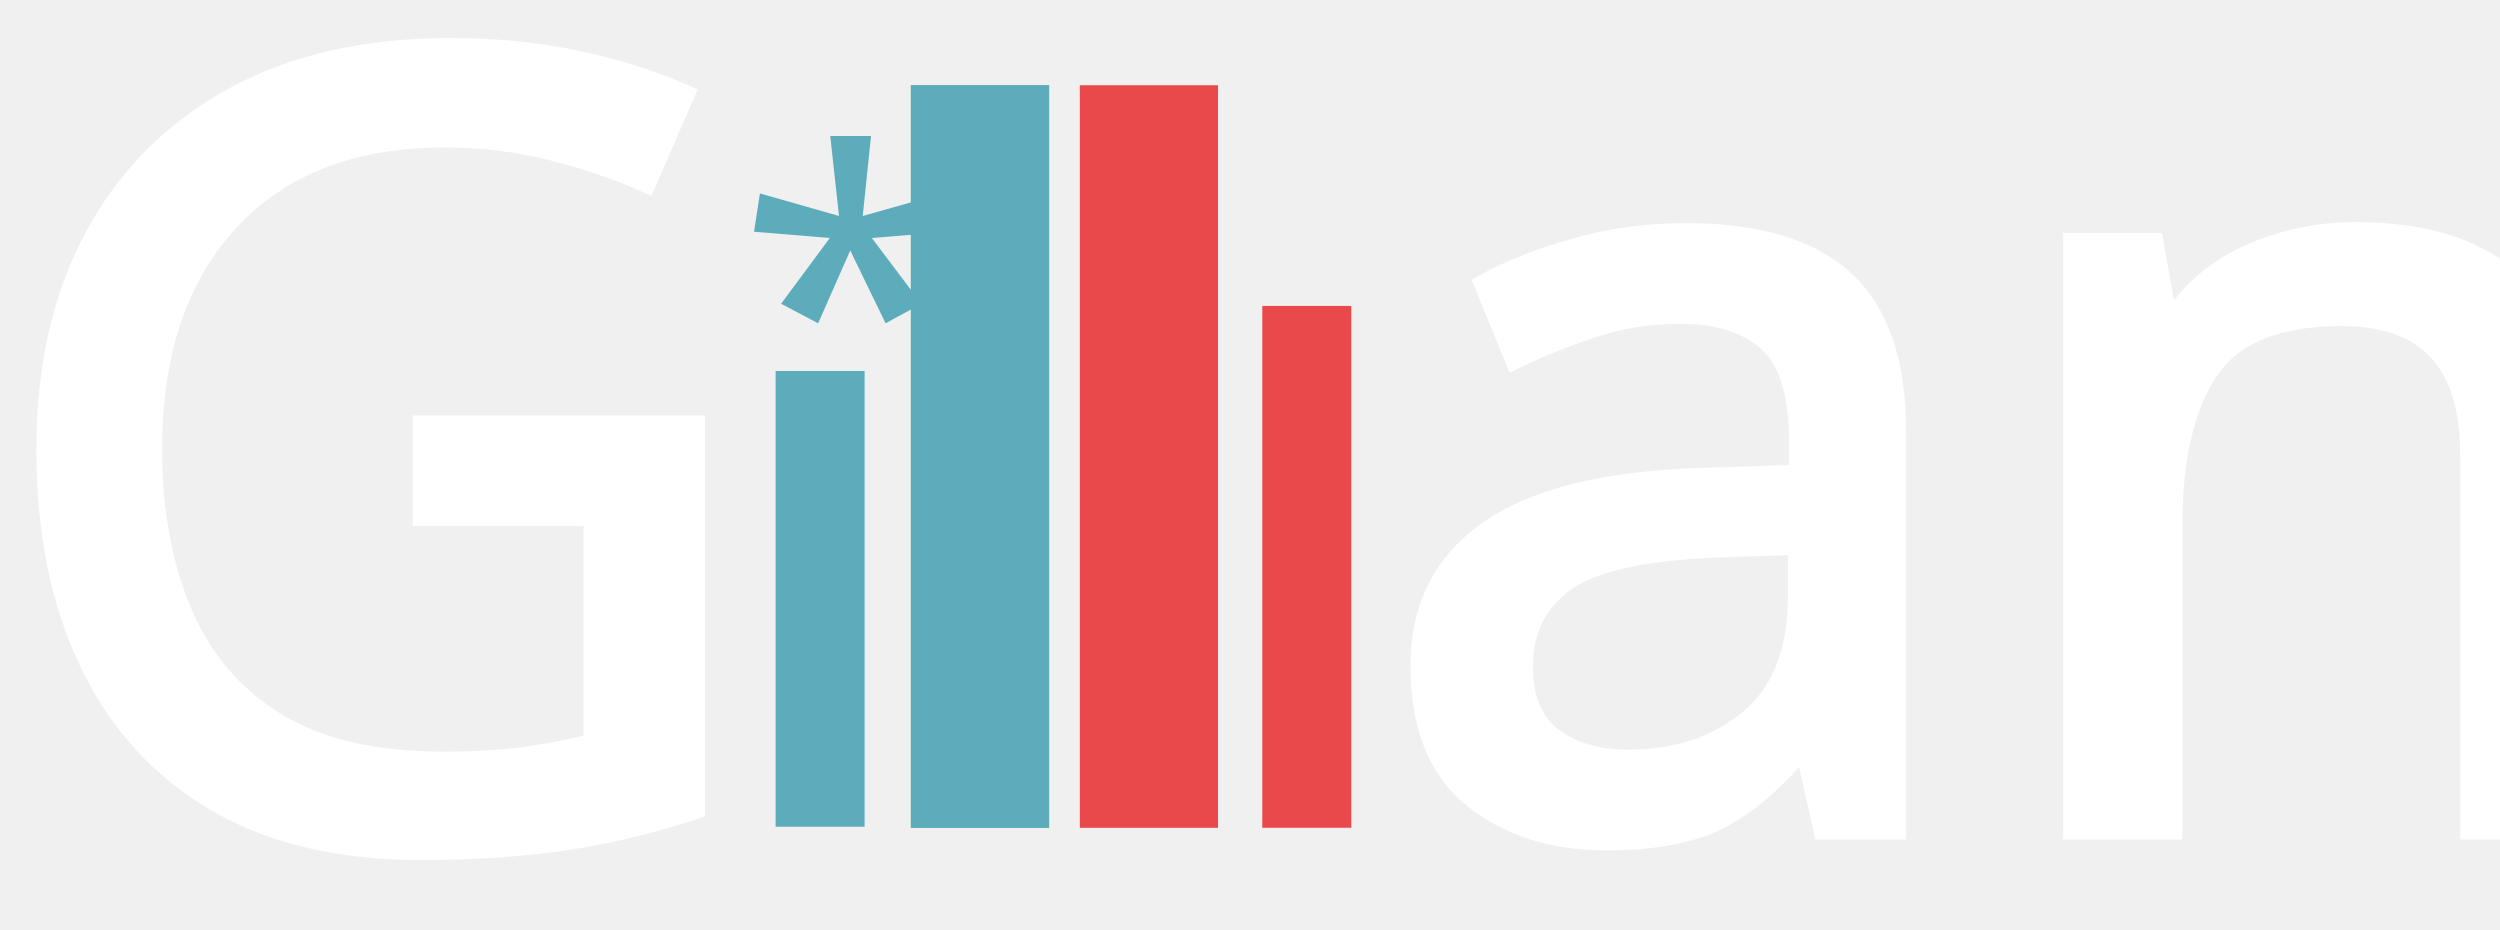
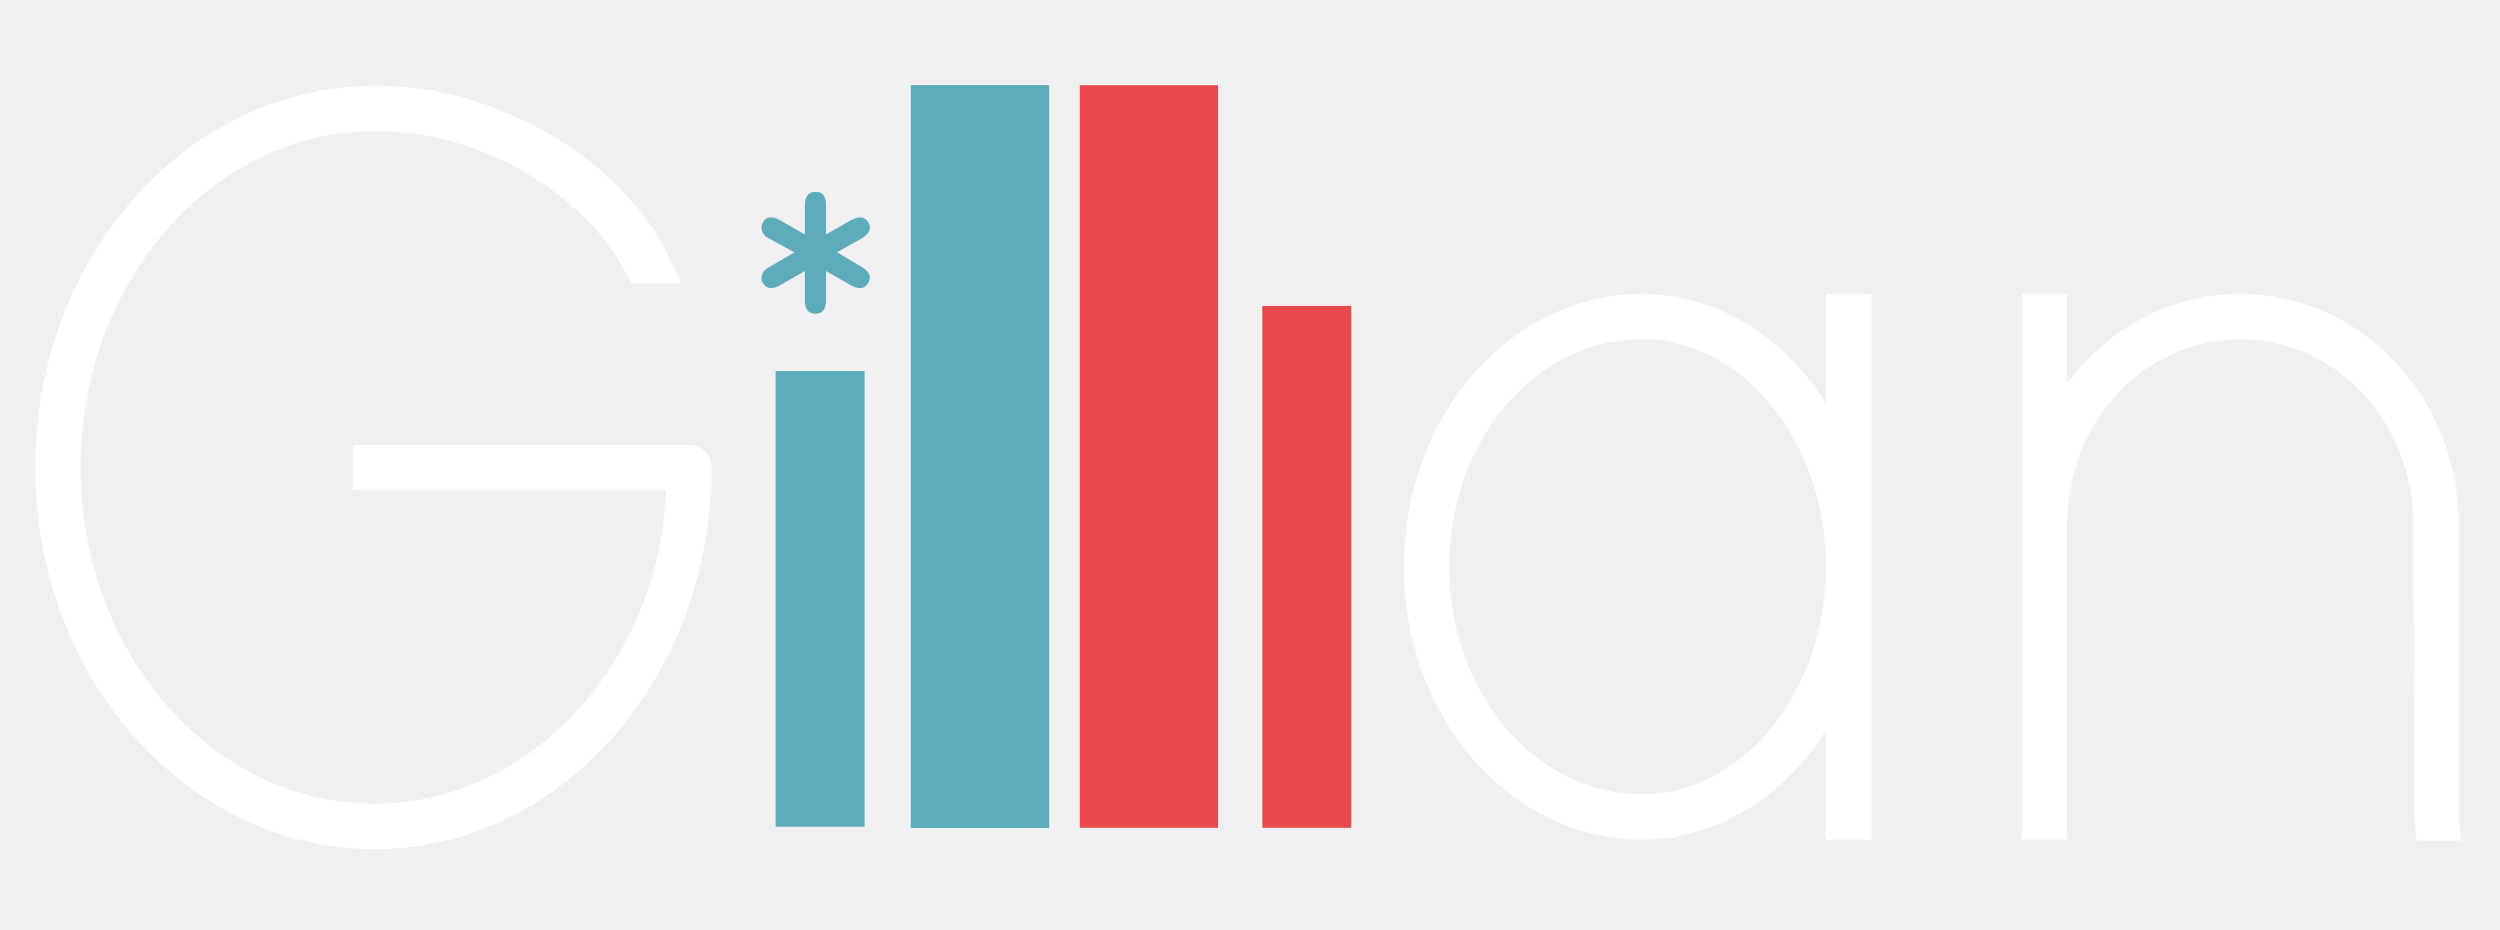
<svg xmlns="http://www.w3.org/2000/svg" viewBox="0 0 531.55 197.59">
  <defs>
-     <style>.cls-1,.cls-4{fill:#5dacbc;}.cls-2{fill:#5db681;}.cls-3{fill:#e9494b;}.cls-4{font-size:88.5px;font-family:JuraBook, Jura;}.cls-5{font-size:231.29px;fill:#fff;stroke:#fff;stroke-miterlimit:10;stroke-width:5px;font-family:Adam;}</style>
+     <style>.cls-1{fill:#5dacbc;}.cls-2{fill:#5db681;}.cls-3{fill:#e9494b;}.cls-4{fill:#fff;stroke:#fff;stroke-miterlimit:10;stroke-width:5px;}</style>
  </defs>
  <g id="Calque_1" data-name="Calque 1">
    <rect class="cls-1" x="164.91" y="78.88" width="18.92" height="96.9" />
    <rect class="cls-2" x="193.67" y="18.12" width="29.39" height="157.89" />
    <rect class="cls-1" x="193.67" y="18.12" width="29.39" height="157.89" />
    <rect class="cls-3" x="229.59" y="18.12" width="29.39" height="157.89" />
    <rect class="cls-3" x="268.39" y="65.05" width="18.92" height="110.95" />
-     <text class="cls-4" transform="translate(156.7 96.18)">*</text>
+     <path class="cls-1" d="M182.8,61.26a4,4,0,0,1-1.73-.52l-5.44-3.11v6.23q0,2.85-2.25,2.85t-2.25-2.85V57.63l-5.44,3.11a4,4,0,0,1-1.73.52,1.88,1.88,0,0,1-1.47-.69,2.21,2.21,0,0,1-.6-1.47,2.69,2.69,0,0,1,1.55-2.25l5.45-3.19-5.45-3a2.67,2.67,0,0,1-1.55-2.24A2.62,2.62,0,0,1,162.4,47a1.76,1.76,0,0,1,1.56-.78,4.17,4.17,0,0,1,1.73.52l5.44,3.11V43.63q0-2.85,2.34-2.85,2.16,0,2.16,2.85v6.22l5.44-3.11a4.17,4.17,0,0,1,1.73-.52,2,2,0,0,1,1.56.7,2.21,2.21,0,0,1,.6,1.47c0,.8-.55,1.55-1.64,2.24l-5.36,3,5.36,3.19c1.09.7,1.64,1.45,1.64,2.25a2.45,2.45,0,0,1-.56,1.38A1.86,1.86,0,0,1,182.8,61.26Z" />
  </g>
  <g id="Calque_3" data-name="Calque 3">
-     <text class="cls-5" transform="translate(-3.88 178.04)">G</text>
-     <text class="cls-5" transform="translate(291.75 176)">an</text>
+     <path class="cls-4" d="M79.85,101.72H77.54V97.09h68.92a2.19,2.19,0,0,1,2.32,2.31c0,43.72-31.23,78.64-69.16,78.64C41.46,178,10,143.12,10,99.4S41.46,20.77,79.62,20.77c26.14-.24,50.65,16,59.67,33.53l1.62,3.47h-5.09l-.69-1.15C126.57,40,103.91,25.16,79.62,25.39c-35.85,0-65,33.08-65,74s29.14,74,65,74c35.62,0,64.53-33.08,64.53-71.7Z" />
+     <path class="cls-4" d="M301,120.49C301,89.5,322.74,65,349.11,65c18.12,0,34.08,12.54,41.63,31.18V65h4.63V176h-4.63V144.82C383.19,163.47,367.23,176,349.11,176,322.74,176,301,151.49,301,120.49Zm4.63,0c0,28.22,19.43,50.89,43.48,50.89,22.9,0,41.63-22.9,41.63-50.89S372,69.61,349.11,69.61C325.06,69.61,305.63,92.28,305.63,120.49Z" />
+     <path class="cls-4" d="M520.26,173.69l.24,2.55h-4.4l-.23-2.32-.23-62.45c0-22.89-17.35-41.86-39.32-41.86S437,88.58,437,111.47V176h-4.63V65H437v25.7C444.21,75.45,459.1,65,476.32,65c24.28,0,43.94,20.82,43.94,46.49Z" />
  </g>
</svg>
